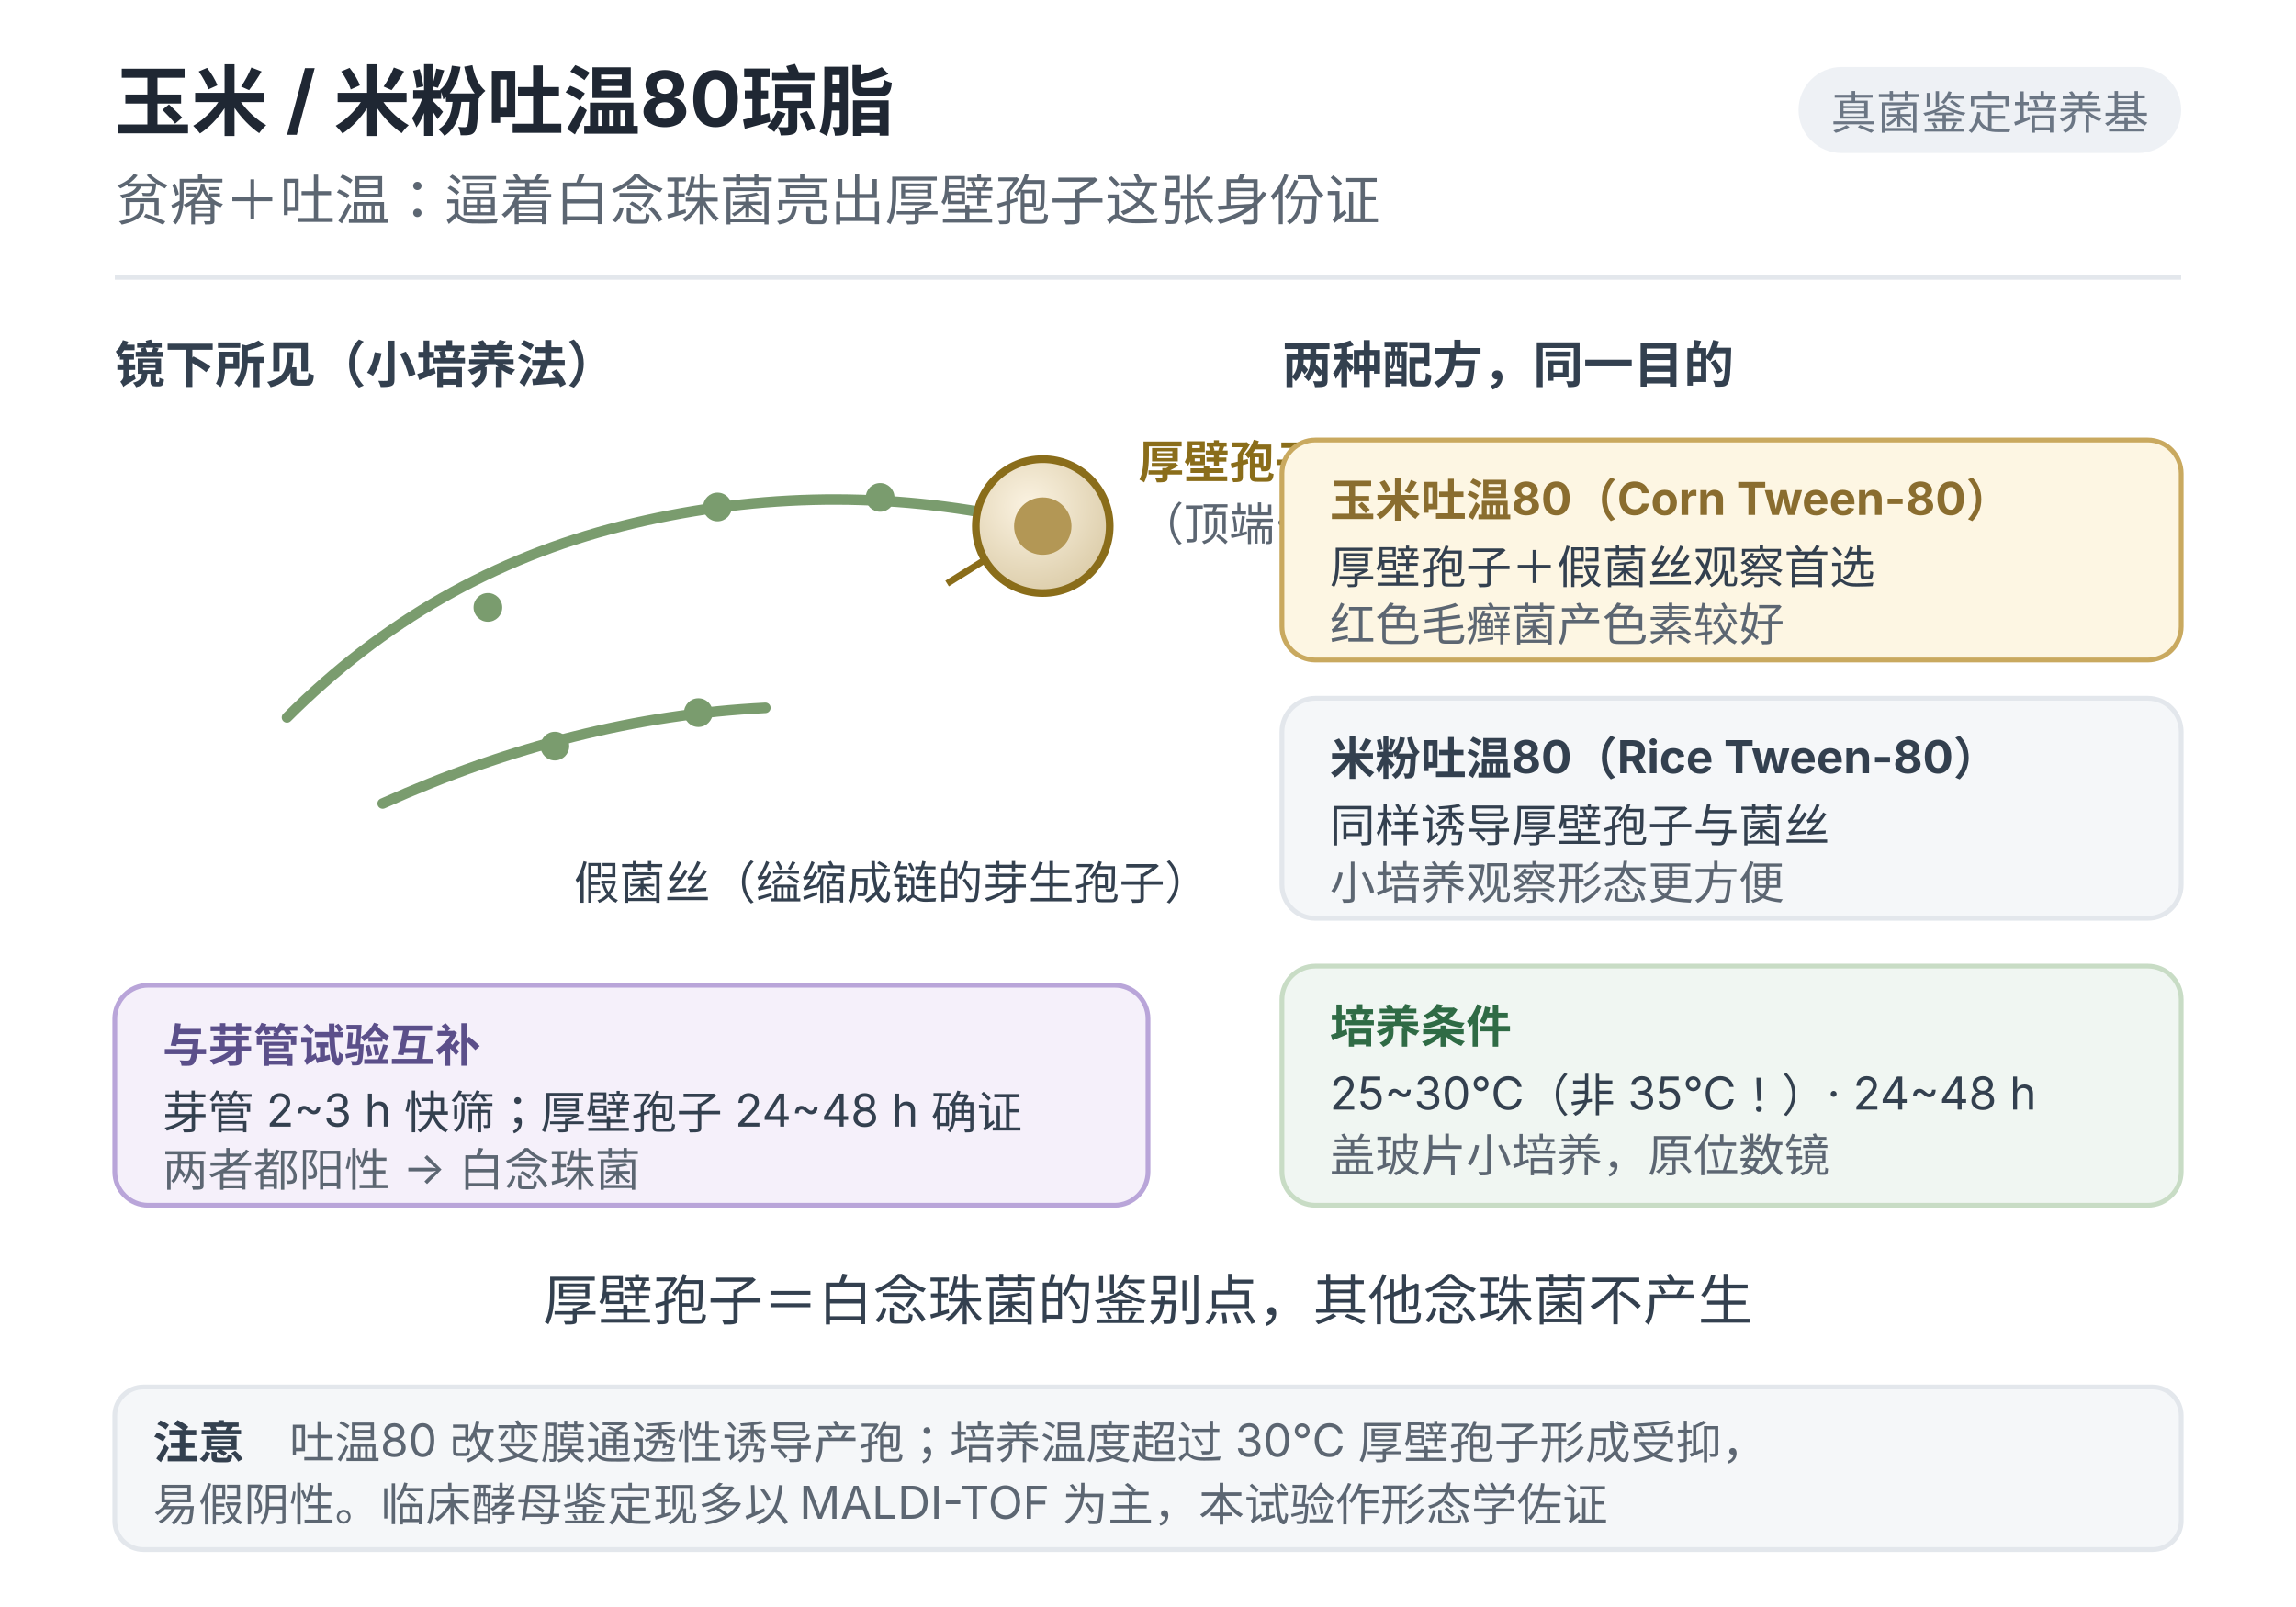
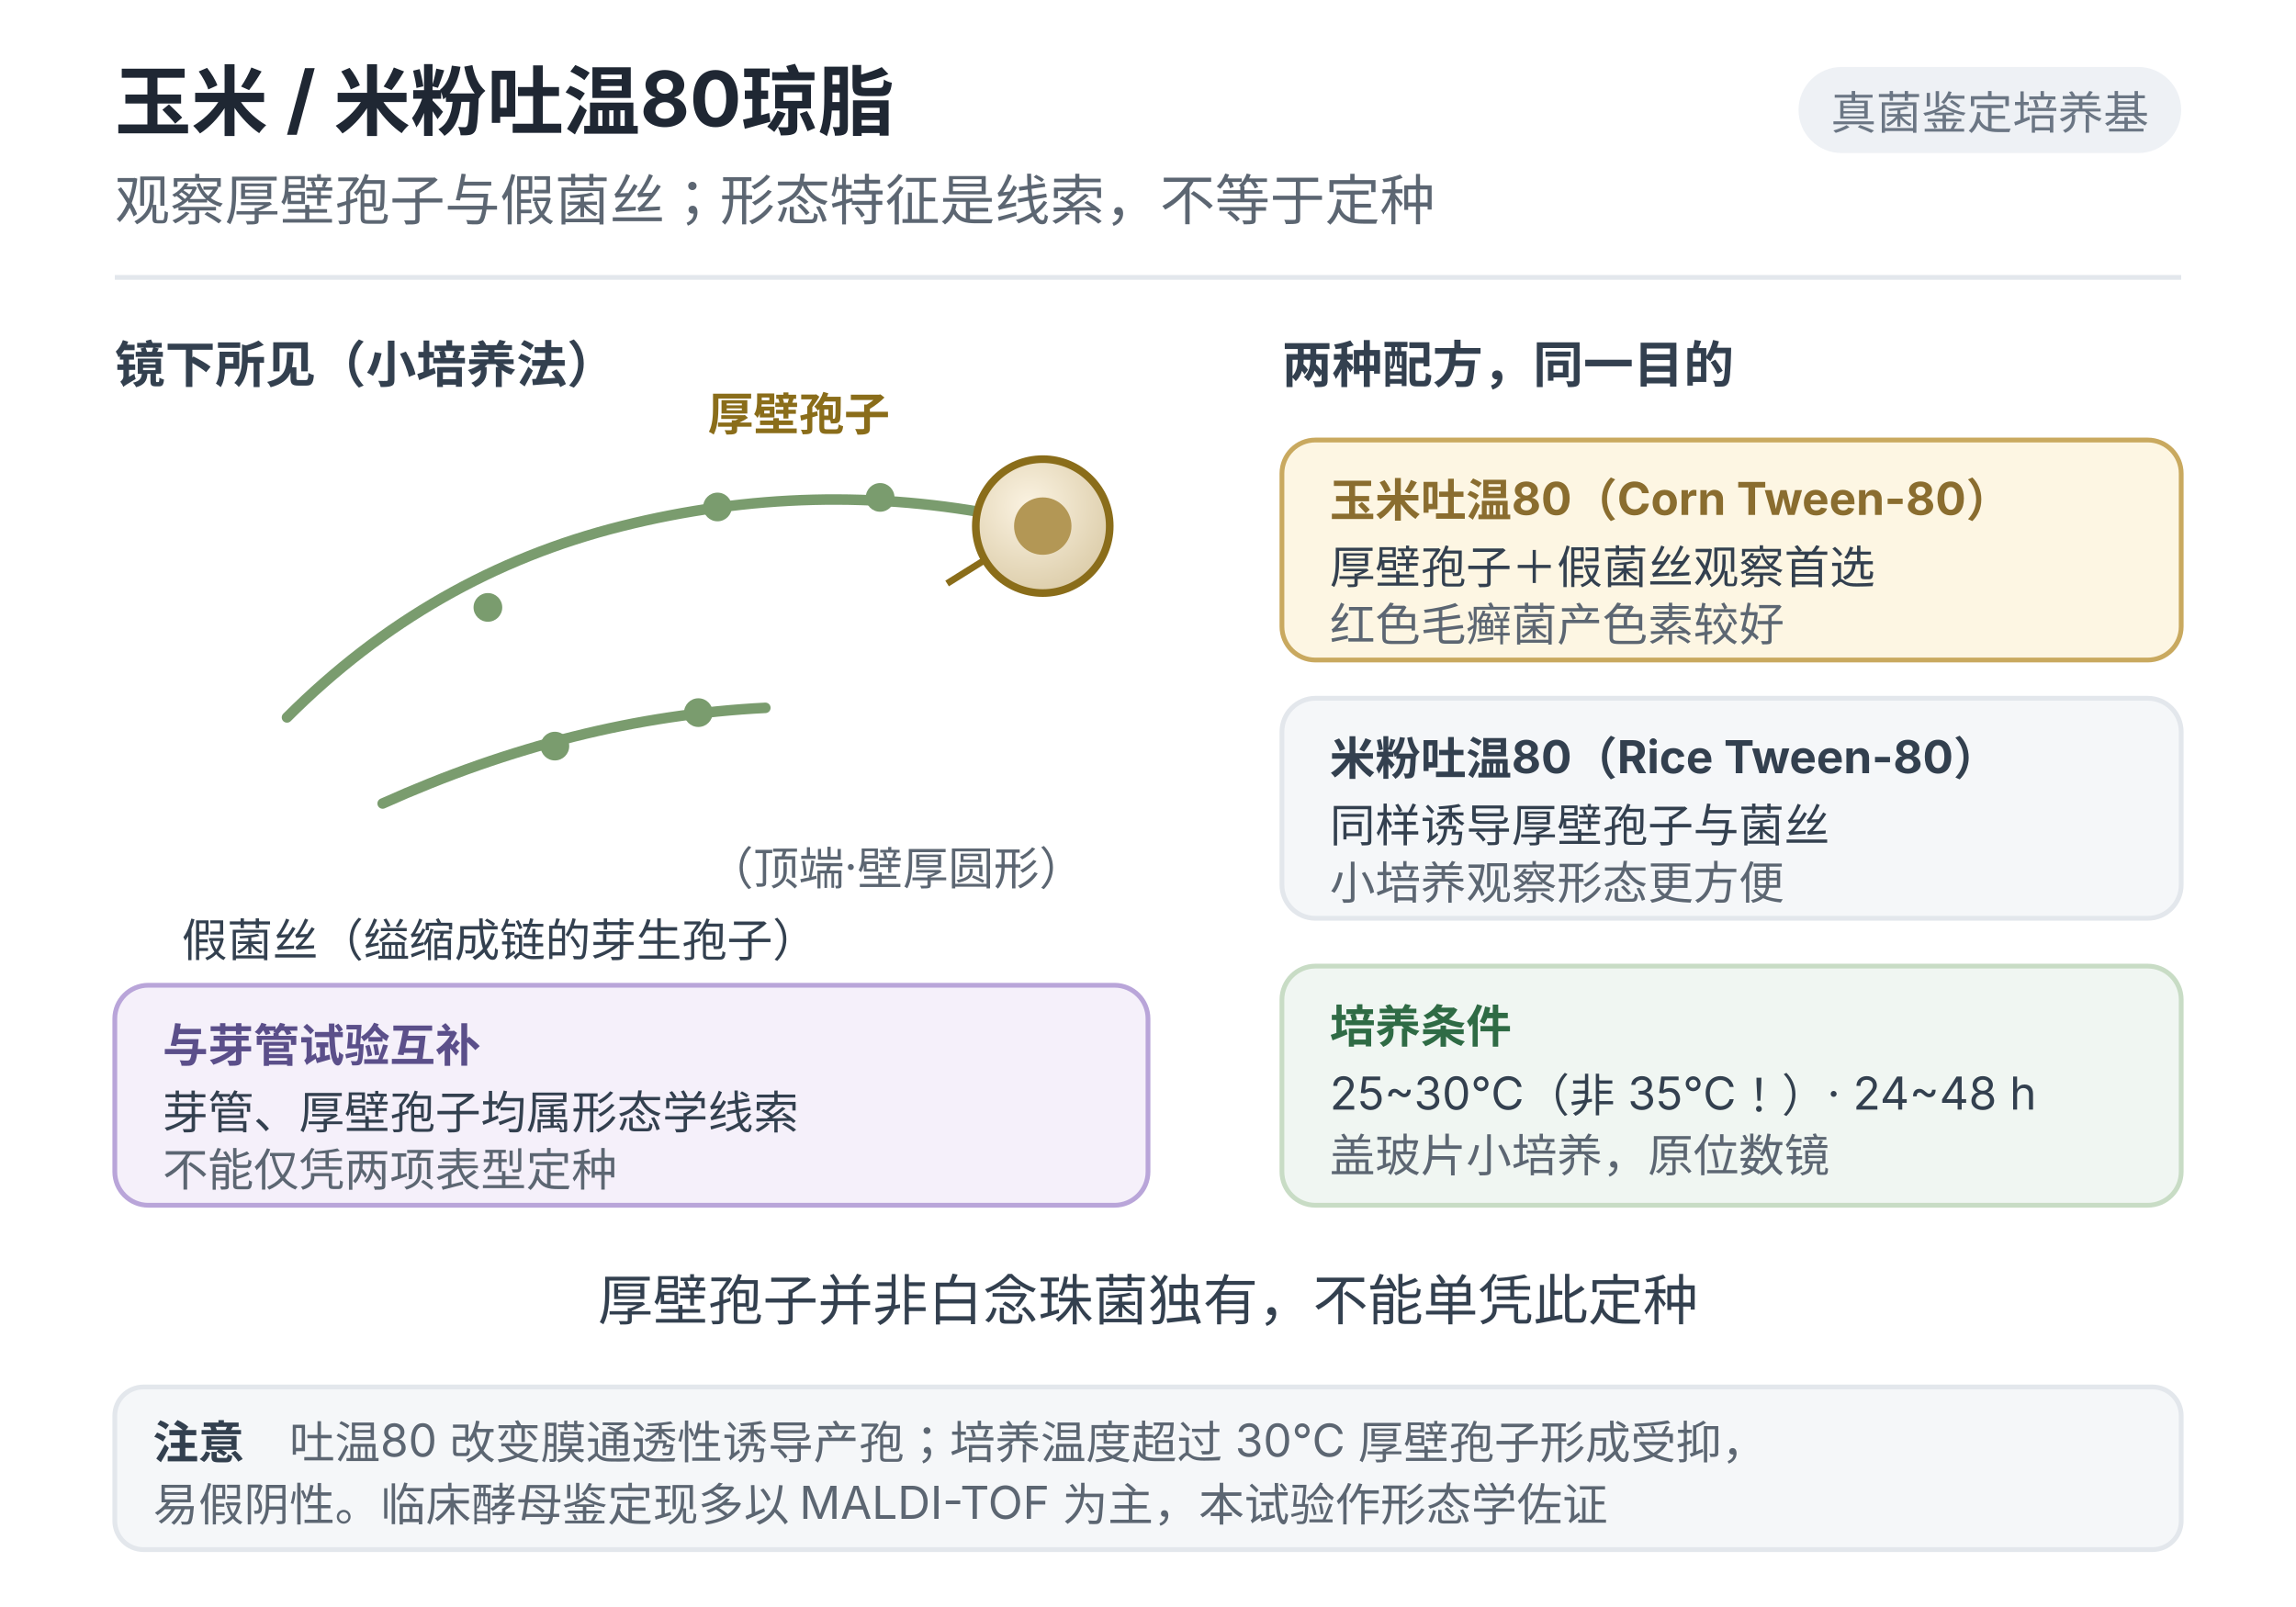
<svg xmlns="http://www.w3.org/2000/svg" viewBox="0 0 480 336" role="img" font-family="-apple-system,'PingFang SC','Microsoft YaHei',sans-serif">
  <defs>
    <radialGradient id="chlamy" cx="40%" cy="35%" r="75%">
      <stop offset="0" stop-color="#fbf3e2" />
      <stop offset="1" stop-color="#d9c9a4" />
    </radialGradient>
  </defs>
  <rect width="480" height="336" fill="#ffffff" />
  <text x="24" y="27" font-size="16" font-weight="700" fill="#1f2733">玉米 / 米粉吐温80琼脂</text>
  <rect x="376" y="14" width="80" height="18" rx="9" fill="#eef1f5" />
  <text x="416" y="27" text-anchor="middle" font-size="9.5" fill="#6b7684">真菌鉴定培养基</text>
-   <text x="24" y="46" font-size="11.5" fill="#5c6672">贫瘠＋吐温：逼着白念珠菌亮出厚壁孢子这张身份证</text>
+   <text x="24" y="46" font-size="11.5" fill="#5c6672">观察厚壁孢子与假菌丝；形态特征是线索，不等于定种</text>
  <line x1="24" y1="58" x2="456" y2="58" stroke="#e3e7ec" />
  <text x="24" y="80" font-size="10.5" font-weight="700" fill="#33404f">镜下所见（小培养法）</text>
  <g fill="none" stroke="#7a9c6e" stroke-width="2.2" stroke-linecap="round">
    <path d="M60,150 Q90,120 130,110 Q170,100 210,108" />
    <path d="M80,168 Q120,150 160,148" />
  </g>
  <g fill="#7a9c6e">
    <circle cx="102" cy="127" r="3" />
    <circle cx="150" cy="106" r="3" />
    <circle cx="184" cy="104" r="3" />
    <circle cx="116" cy="156" r="3" />
    <circle cx="146" cy="149" r="3" />
  </g>
  <circle cx="218" cy="110" r="14" fill="url(#chlamy)" stroke="#8a6d1a" stroke-width="1.6" />
  <circle cx="218" cy="110" r="6" fill="#b39755" />
  <line x1="206" y1="117" x2="198" y2="122" stroke="#8a6d1a" stroke-width="1.4" />
-   <text x="238" y="100" font-size="9.5" font-weight="700" fill="#8a6d1a">厚壁孢子</text>
-   <text x="238" y="113" font-size="9.5" fill="#5c6672">（顶端·壁厚圆形）</text>
-   <text x="120" y="188" font-size="9.5" fill="#33404f">假菌丝（缢缩成链的芽生孢子）</text>
+   <text x="148" y="90" font-size="9.5" font-weight="700" fill="#8a6d1a">厚壁孢子</text>
+   <text x="148" y="185" font-size="9.5" fill="#5c6672">（顶端·壁厚圆形）</text>
+   <text x="38" y="200" font-size="9.5" fill="#33404f">假菌丝（缢缩成链的芽生孢子）</text>
  <rect x="24" y="206" width="216" height="46" rx="7" fill="#f5f0fa" stroke="#b9a5d9" />
  <text x="34" y="222" font-size="9.5" font-weight="700" fill="#5b4f8a">与芽管试验互补</text>
-   <text x="34" y="236" font-size="9.5" fill="#33404f">芽管 2~3 h 快筛；厚壁孢子 24~48 h 确证</text>
-   <text x="34" y="248" font-size="9.5" fill="#5c6672">两者都阳性 → 白念珠菌</text>
+   <text x="34" y="236" font-size="9.5" fill="#33404f">芽管、厚壁孢子均属形态学线索</text>
+   <text x="34" y="248" font-size="9.5" fill="#5c6672">不能仅凭两项表型定种</text>
  <text x="268" y="80" font-size="10.5" font-weight="700" fill="#33404f">两种配方，同一目的</text>
  <g font-size="9.5">
    <rect x="268" y="92" width="188" height="46" rx="7" fill="#fdf6e3" stroke="#c9a95f" />
    <text x="278" y="108" font-weight="700" fill="#8a6d2f">玉米吐温80（Corn Tween-80）</text>
    <text x="278" y="122" fill="#33404f">厚壁孢子＋假菌丝观察首选</text>
    <text x="278" y="134" fill="#5c6672">红色毛癣菌产色素较好</text>
    <rect x="268" y="146" width="188" height="46" rx="7" fill="#f5f7f9" stroke="#e3e7ec" />
    <text x="278" y="162" font-weight="700" fill="#33404f">米粉吐温80（Rice Tween-80）</text>
    <text x="278" y="176" fill="#33404f">同样诱导厚壁孢子与菌丝</text>
    <text x="278" y="188" fill="#5c6672">小培养观察形态更方便</text>
  </g>
  <rect x="268" y="202" width="188" height="50" rx="7" fill="#f0f6f2" stroke="#c8dcc5" />
  <text x="278" y="218" font-size="9.5" font-weight="700" fill="#2f6b45">培养条件</text>
  <text x="278" y="232" font-size="9.5" fill="#33404f">25~30℃（非 35℃！）· 24~48 h</text>
  <text x="278" y="245" font-size="9.5" fill="#5c6672">盖玻片小培养，原位数镜</text>
-   <text x="240" y="276" text-anchor="middle" font-size="11.5" fill="#33404f">厚壁孢子＝白念珠菌的鉴别点，其他念珠菌不产生</text>
+   <text x="240" y="276" text-anchor="middle" font-size="11.5" fill="#33404f">厚壁孢子并非白念珠菌独有，不能单凭此定种</text>
  <rect x="24" y="290" width="432" height="34" rx="6" fill="#f5f7f9" stroke="#e3e7ec" />
  <text x="32" y="305" font-size="9.5" fill="#5c6672">
    <tspan font-weight="700" fill="#33404f">注意</tspan>　吐温80 改变膜通透性诱导产孢；培养温度超过 30℃ 厚壁孢子形成受抑，</text>
  <text x="32" y="318" font-size="9.5" fill="#5c6672">易假阴性。临床酵母鉴定现多以 MALDI-TOF 为主，本试验作形态学佐证</text>
</svg>
